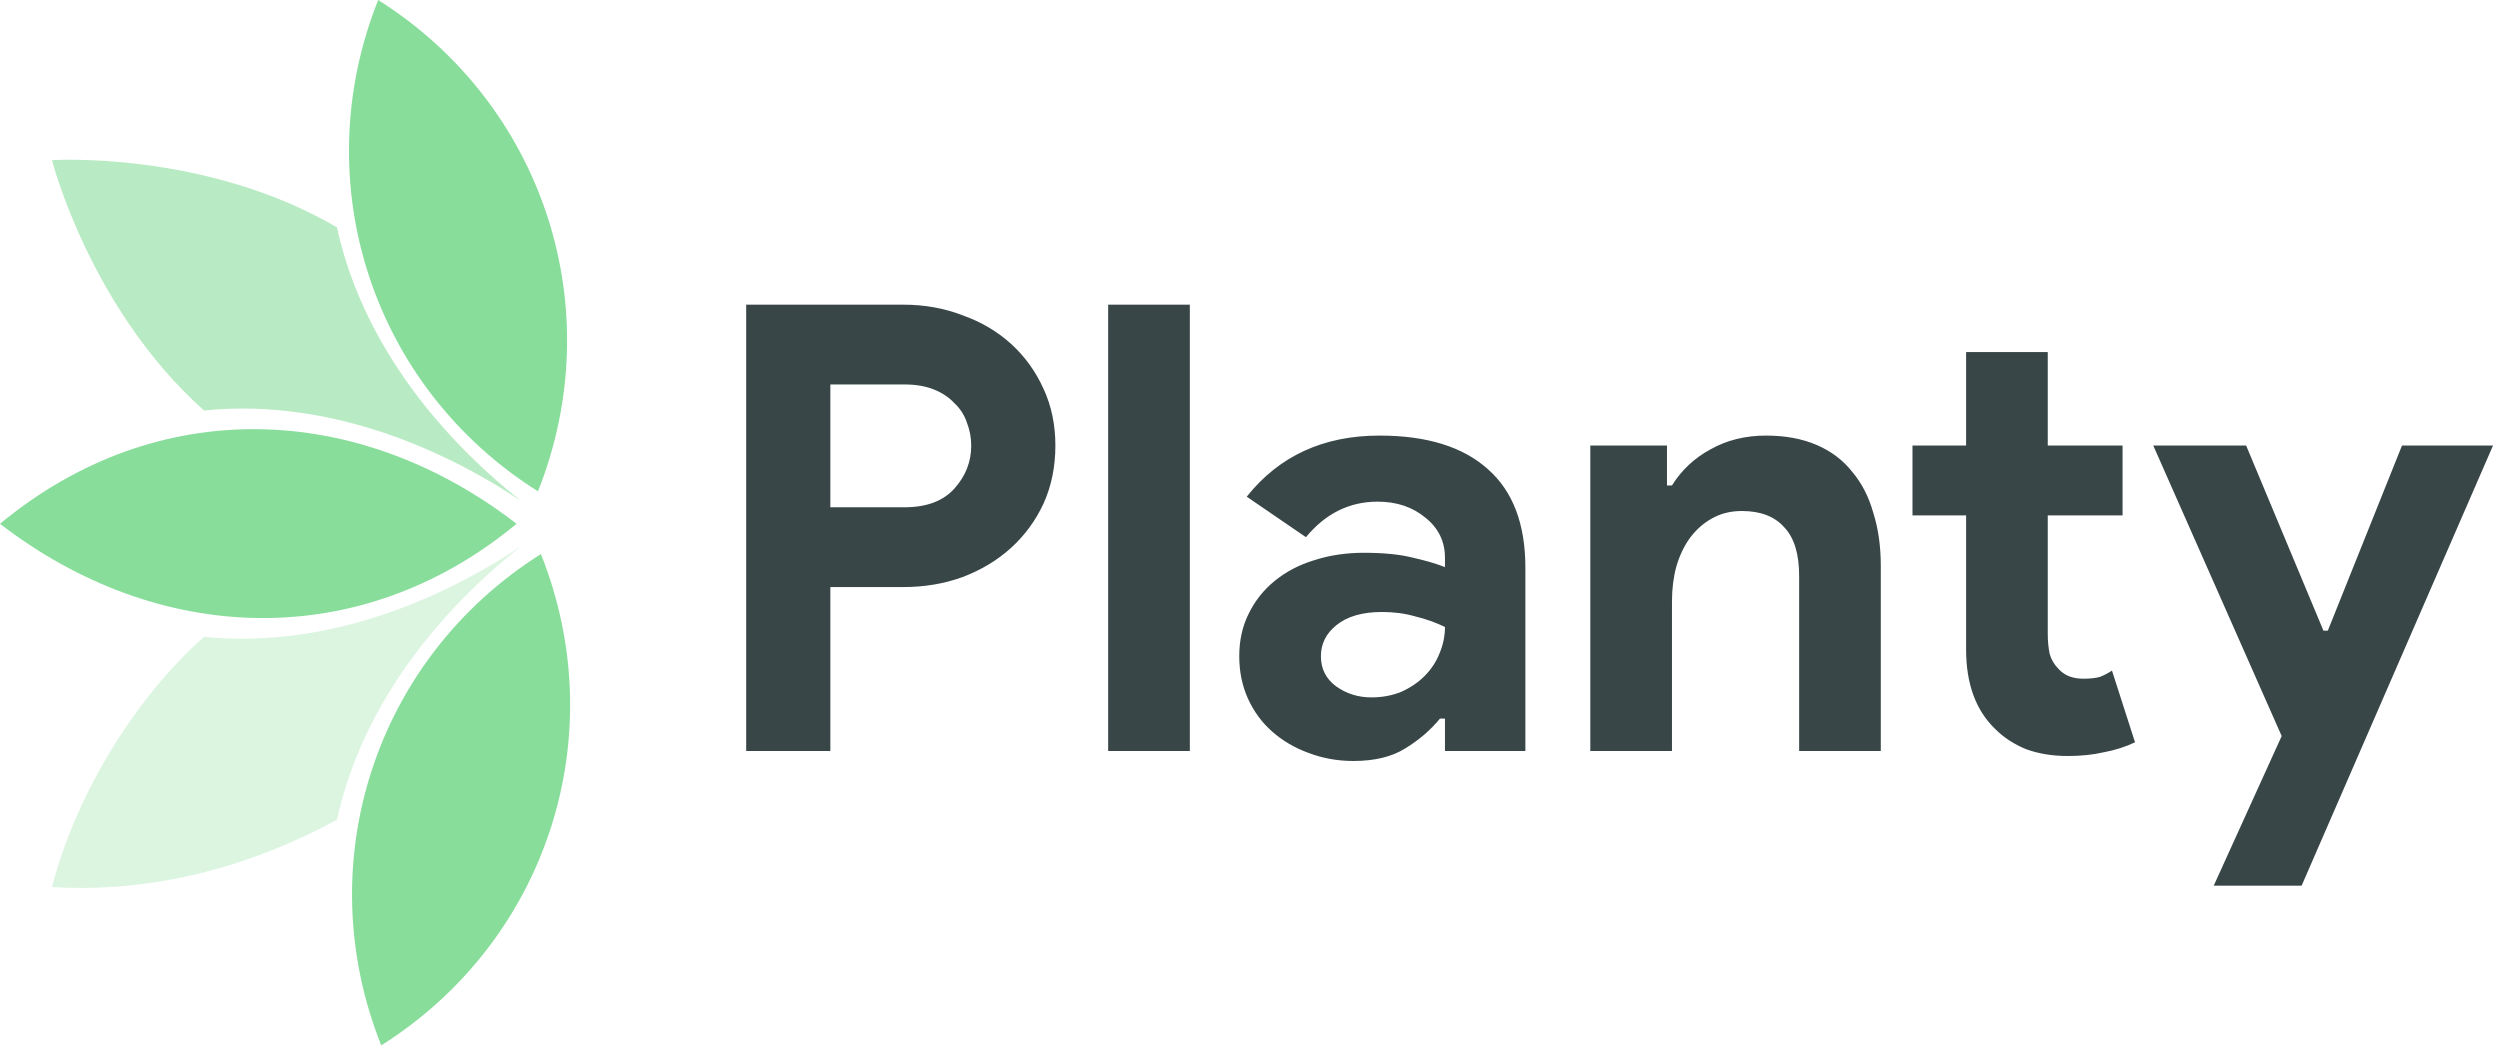
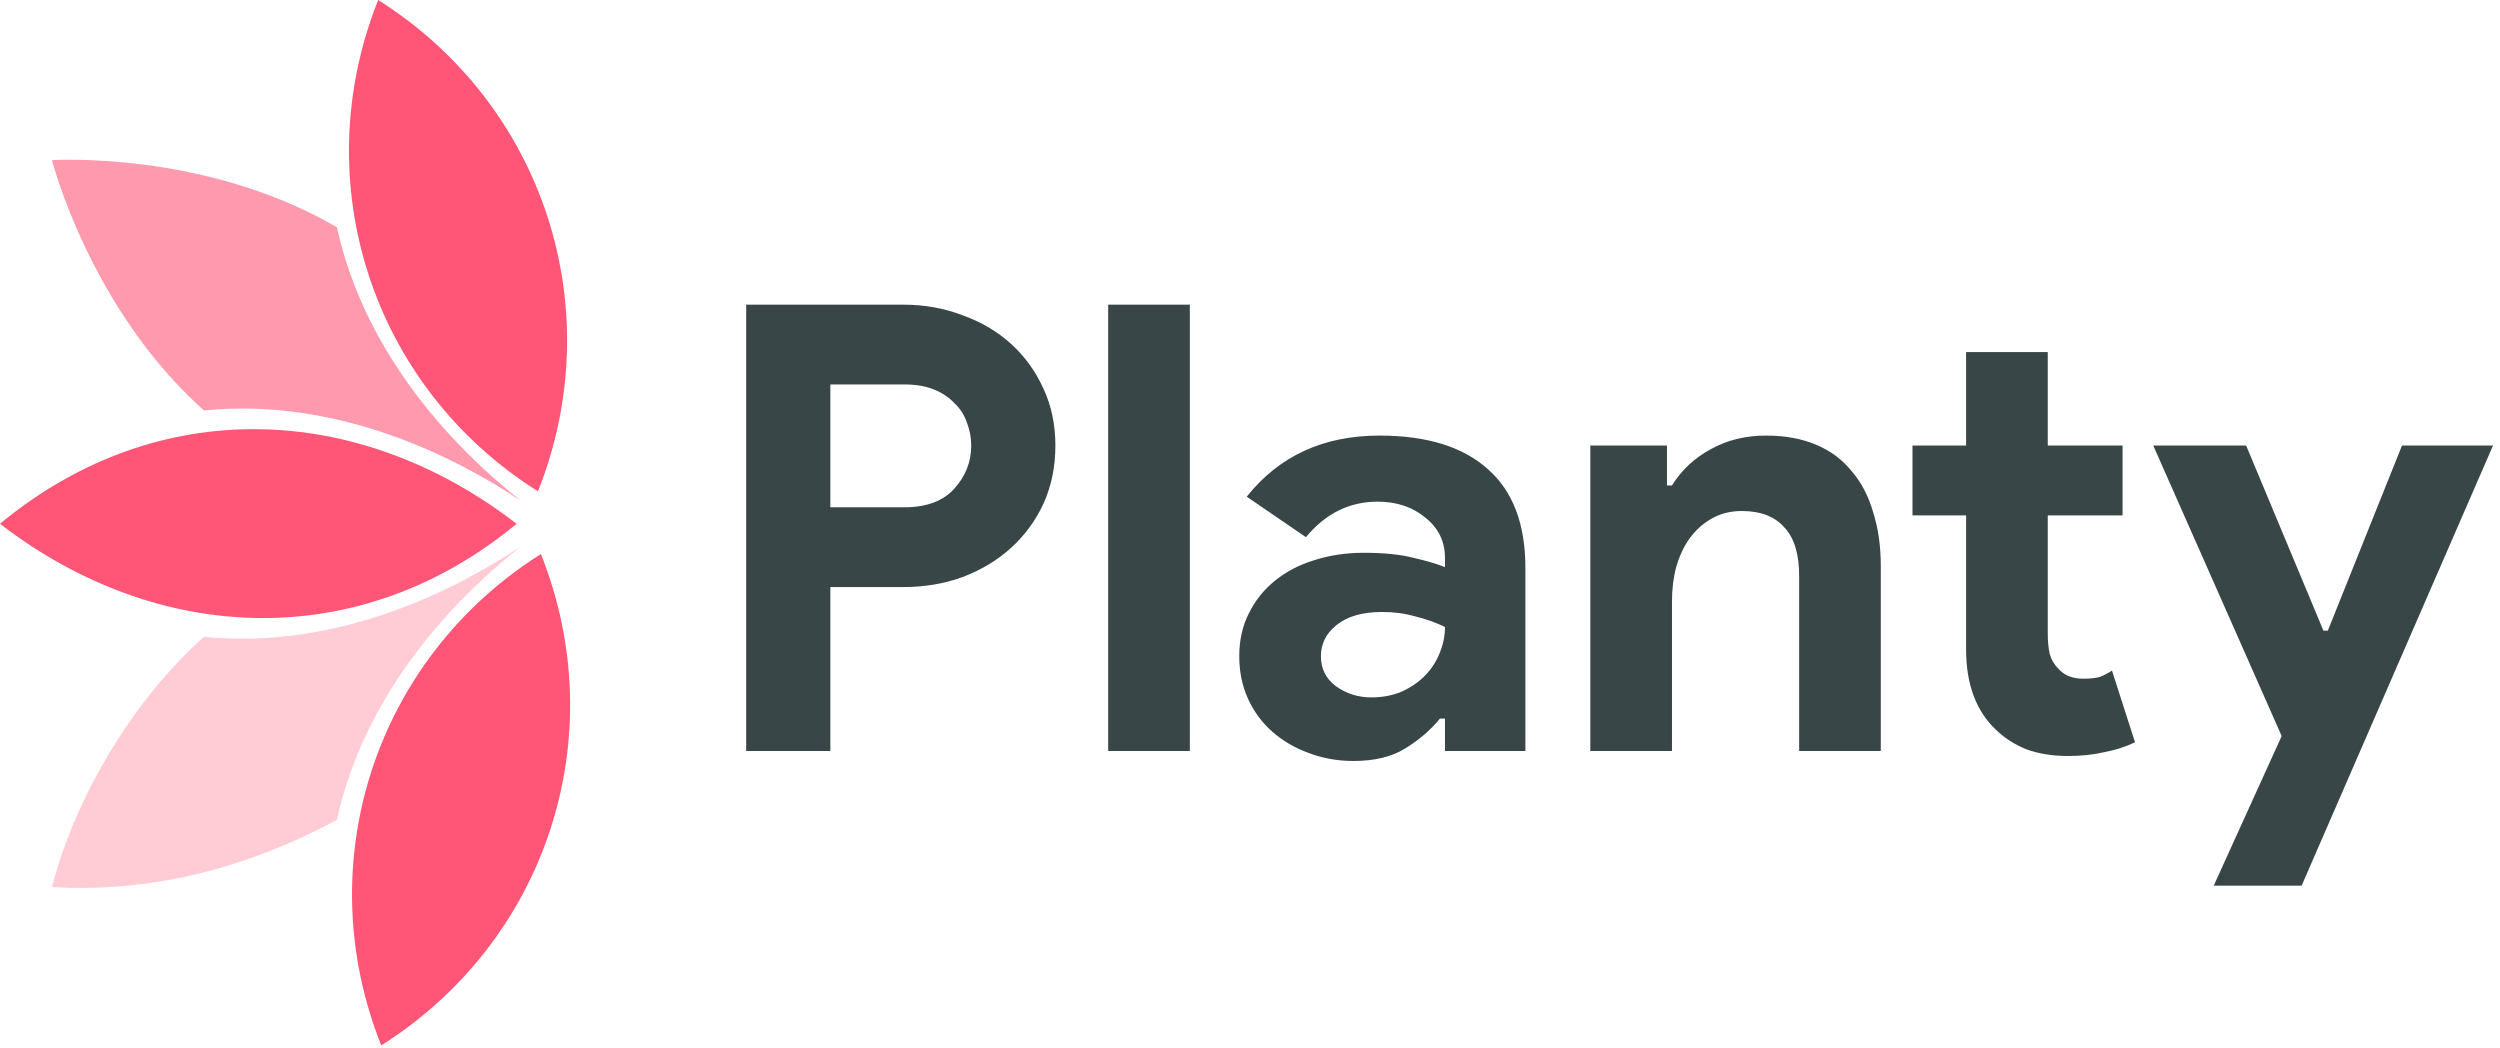
<svg xmlns="http://www.w3.org/2000/svg" width="241" height="101" viewBox="0 0 241 101" fill="none">
  <path d="M71.932 72.397V29.37H87.076C89.119 29.37 91.022 29.711 92.785 30.392C94.588 31.033 96.15 31.954 97.472 33.156C98.794 34.358 99.836 35.8 100.597 37.483C101.358 39.126 101.739 40.948 101.739 42.952C101.739 44.995 101.358 46.858 100.597 48.54C99.836 50.183 98.794 51.605 97.472 52.807C96.15 54.009 94.588 54.95 92.785 55.631C91.022 56.272 89.119 56.593 87.076 56.593H80.045V72.397H71.932ZM87.196 48.901C89.319 48.901 90.922 48.3 92.003 47.098C93.085 45.896 93.626 44.514 93.626 42.952C93.626 42.19 93.486 41.449 93.205 40.728C92.965 40.007 92.564 39.386 92.003 38.865C91.483 38.304 90.822 37.864 90.02 37.543C89.219 37.223 88.278 37.062 87.196 37.062H80.045V48.901H87.196ZM106.827 72.397V29.37H114.7V72.397H106.827ZM139.295 69.272H138.814C137.892 70.394 136.771 71.356 135.449 72.157C134.167 72.958 132.504 73.359 130.461 73.359C128.939 73.359 127.496 73.098 126.134 72.578C124.812 72.097 123.65 71.416 122.649 70.534C121.647 69.653 120.866 68.591 120.305 67.35C119.744 66.108 119.464 64.745 119.464 63.263C119.464 61.741 119.764 60.379 120.365 59.177C120.966 57.935 121.807 56.873 122.889 55.992C123.971 55.11 125.233 54.449 126.675 54.009C128.157 53.528 129.76 53.288 131.483 53.288C133.406 53.288 134.988 53.448 136.23 53.768C137.472 54.049 138.493 54.349 139.295 54.67V53.768C139.295 52.206 138.674 50.924 137.432 49.922C136.19 48.881 134.647 48.36 132.805 48.36C130.08 48.36 127.777 49.502 125.894 51.785L120.185 47.879C123.31 43.953 127.576 41.99 132.985 41.99C137.552 41.99 141.037 43.072 143.441 45.235C145.845 47.358 147.047 50.523 147.047 54.73V72.397H139.295V69.272ZM139.295 60.439C138.373 59.998 137.412 59.657 136.41 59.417C135.449 59.137 134.387 58.996 133.225 58.996C131.342 58.996 129.88 59.417 128.838 60.258C127.837 61.06 127.336 62.061 127.336 63.263C127.336 64.465 127.817 65.427 128.778 66.148C129.78 66.869 130.922 67.229 132.204 67.229C133.245 67.229 134.207 67.049 135.088 66.689C135.97 66.288 136.711 65.787 137.312 65.186C137.953 64.545 138.433 63.824 138.754 63.023C139.114 62.181 139.295 61.32 139.295 60.439ZM160.697 46.797H161.178C162.1 45.315 163.341 44.153 164.904 43.312C166.466 42.431 168.249 41.99 170.252 41.99C172.095 41.99 173.718 42.291 175.12 42.891C176.522 43.492 177.664 44.354 178.545 45.475C179.467 46.557 180.148 47.879 180.588 49.442C181.069 50.964 181.309 52.667 181.309 54.55V72.397H173.437V55.511C173.437 53.388 172.956 51.825 171.995 50.824C171.073 49.782 169.711 49.261 167.909 49.261C166.827 49.261 165.865 49.502 165.024 49.983C164.223 50.423 163.522 51.044 162.921 51.845C162.36 52.606 161.919 53.528 161.599 54.61C161.318 55.651 161.178 56.773 161.178 57.975V72.397H153.306V42.952H160.697V46.797ZM189.532 49.682H184.364V42.952H189.532V33.938H197.404V42.952H204.615V49.682H197.404V61.1C197.404 61.781 197.464 62.422 197.584 63.023C197.745 63.584 198.025 64.064 198.426 64.465C198.987 65.106 199.788 65.427 200.829 65.427C201.511 65.427 202.051 65.366 202.452 65.246C202.853 65.086 203.233 64.886 203.594 64.645L205.817 71.556C204.896 71.997 203.894 72.317 202.813 72.517C201.771 72.758 200.609 72.878 199.327 72.878C197.845 72.878 196.503 72.658 195.301 72.217C194.139 71.736 193.158 71.095 192.356 70.294C190.473 68.491 189.532 65.927 189.532 62.602V49.682ZM219.954 70.955L207.575 42.952H216.529L223.981 60.799H224.401L231.552 42.952H240.326L221.877 85.377H213.404L219.954 70.955Z" fill="#384647" />
-   <path opacity="0.3" fill-rule="evenodd" clip-rule="evenodd" d="M5.012 85.509C7.263 76.754 12.904 67.397 19.663 61.389C32.528 62.669 43.904 56.882 50.21 52.674C44.262 57.366 35.24 66.4 32.48 79.032C24.02 83.599 14.714 86.098 5.011 85.508L5.012 85.509Z" fill="#88DD9B" />
-   <path opacity="0.6" fill-rule="evenodd" clip-rule="evenodd" d="M5.012 15.439C5.012 15.439 19.75 14.478 32.481 21.914C35.24 34.546 44.262 43.584 50.211 48.273C43.908 44.06 32.532 38.274 19.664 39.569C8.646 29.744 5.013 15.439 5.013 15.439L5.012 15.439Z" fill="#88DD9B" />
-   <path fill-rule="evenodd" clip-rule="evenodd" d="M-3.97237e-07 50.493C15.168 37.947 34.523 38.722 49.8 50.493C34.744 62.951 15.277 62.263 -3.97237e-07 50.493Z" fill="#88DD9B" />
-   <path fill-rule="evenodd" clip-rule="evenodd" d="M36.752 100.774C29.745 83.217 36.161 63.492 52.143 53.41C59.15 70.955 52.745 90.692 36.752 100.774Z" fill="#88DD9B" />
-   <path fill-rule="evenodd" clip-rule="evenodd" d="M36.456 -1.15671e-05C52.449 10.085 58.85 29.819 51.859 47.364C35.865 37.294 29.453 17.557 36.456 -1.15671e-05Z" fill="#88DD9B" />
+   <path opacity="0.3" fill-rule="evenodd" clip-rule="evenodd" d="M5.012 85.509C7.263 76.754 12.904 67.397 19.663 61.389C32.528 62.669 43.904 56.882 50.21 52.674C44.262 57.366 35.24 66.4 32.48 79.032C24.02 83.599 14.714 86.098 5.011 85.508L5.012 85.509Z" fill="#FF5576" />
+   <path opacity="0.6" fill-rule="evenodd" clip-rule="evenodd" d="M5.012 15.439C5.012 15.439 19.75 14.478 32.481 21.914C35.24 34.546 44.262 43.584 50.211 48.273C43.908 44.06 32.532 38.274 19.664 39.569C8.646 29.744 5.013 15.439 5.013 15.439L5.012 15.439Z" fill="#FF5576" />
+   <path fill-rule="evenodd" clip-rule="evenodd" d="M-3.97237e-07 50.493C15.168 37.947 34.523 38.722 49.8 50.493C34.744 62.951 15.277 62.263 -3.97237e-07 50.493Z" fill="#FF5576" />
+   <path fill-rule="evenodd" clip-rule="evenodd" d="M36.752 100.774C29.745 83.217 36.161 63.492 52.143 53.41C59.15 70.955 52.745 90.692 36.752 100.774Z" fill="#FF5576" />
+   <path fill-rule="evenodd" clip-rule="evenodd" d="M36.456 -1.15671e-05C52.449 10.085 58.85 29.819 51.859 47.364C35.865 37.294 29.453 17.557 36.456 -1.15671e-05Z" fill="#FF5576" />
</svg>
